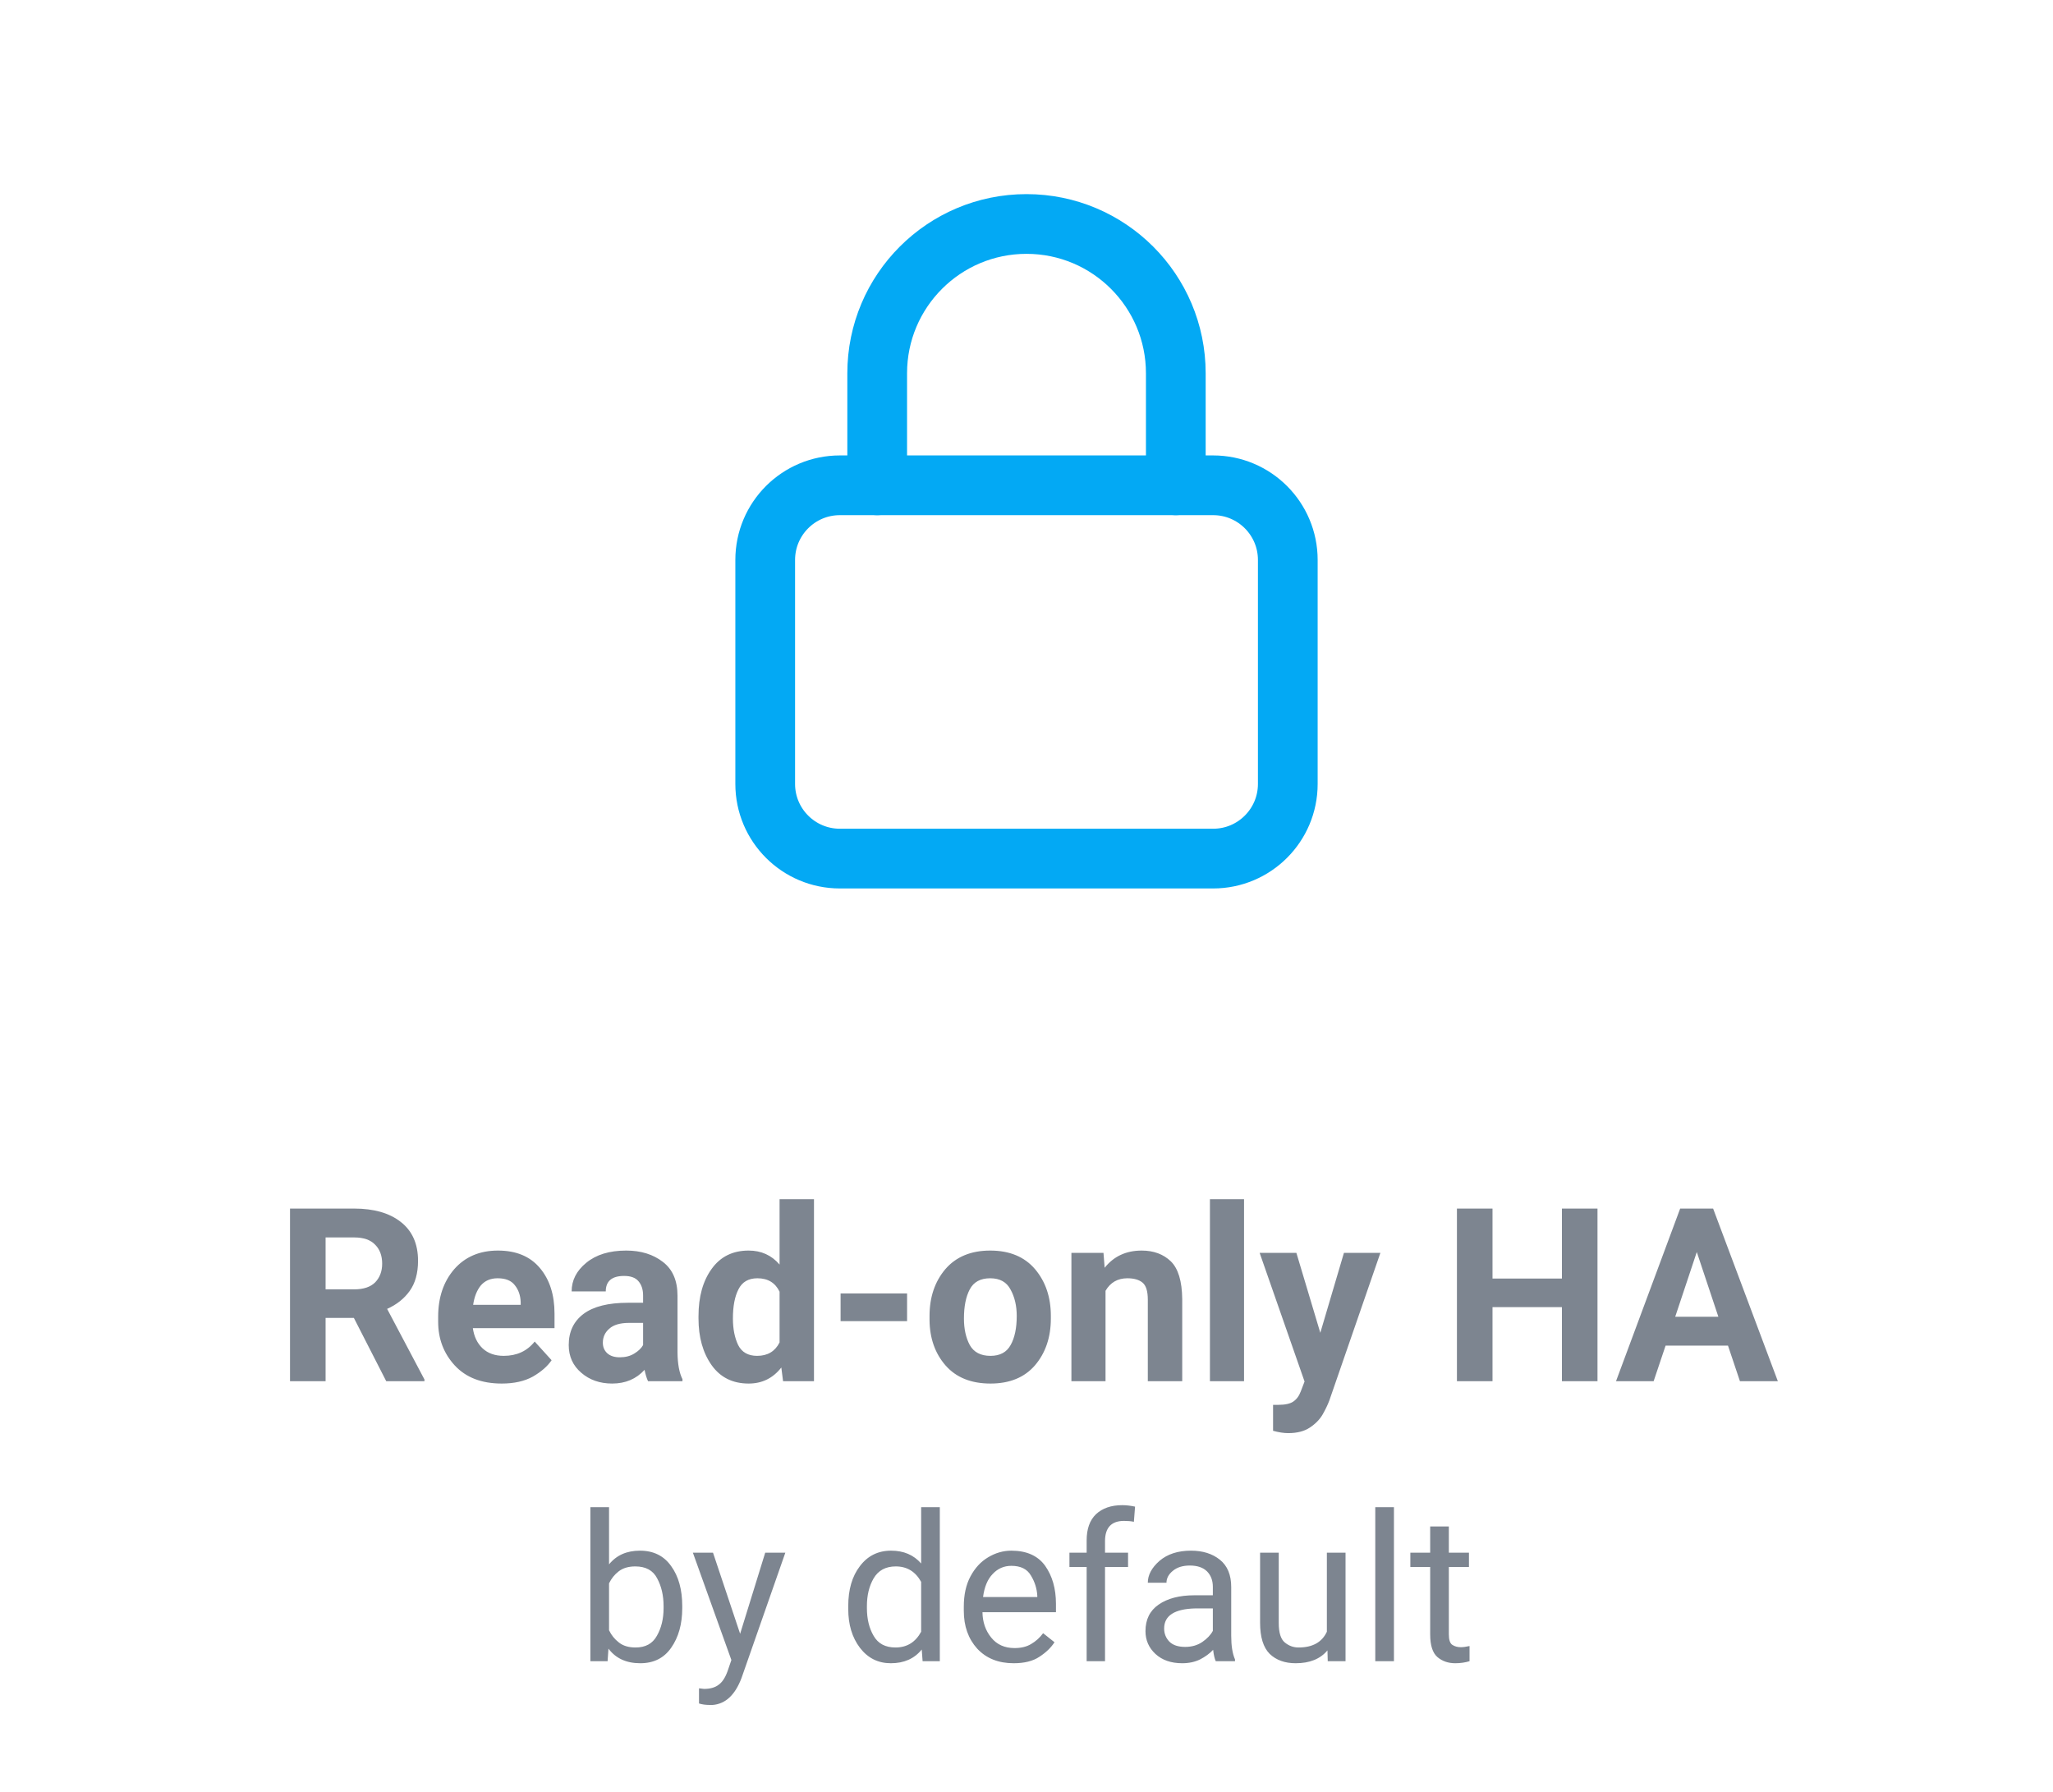
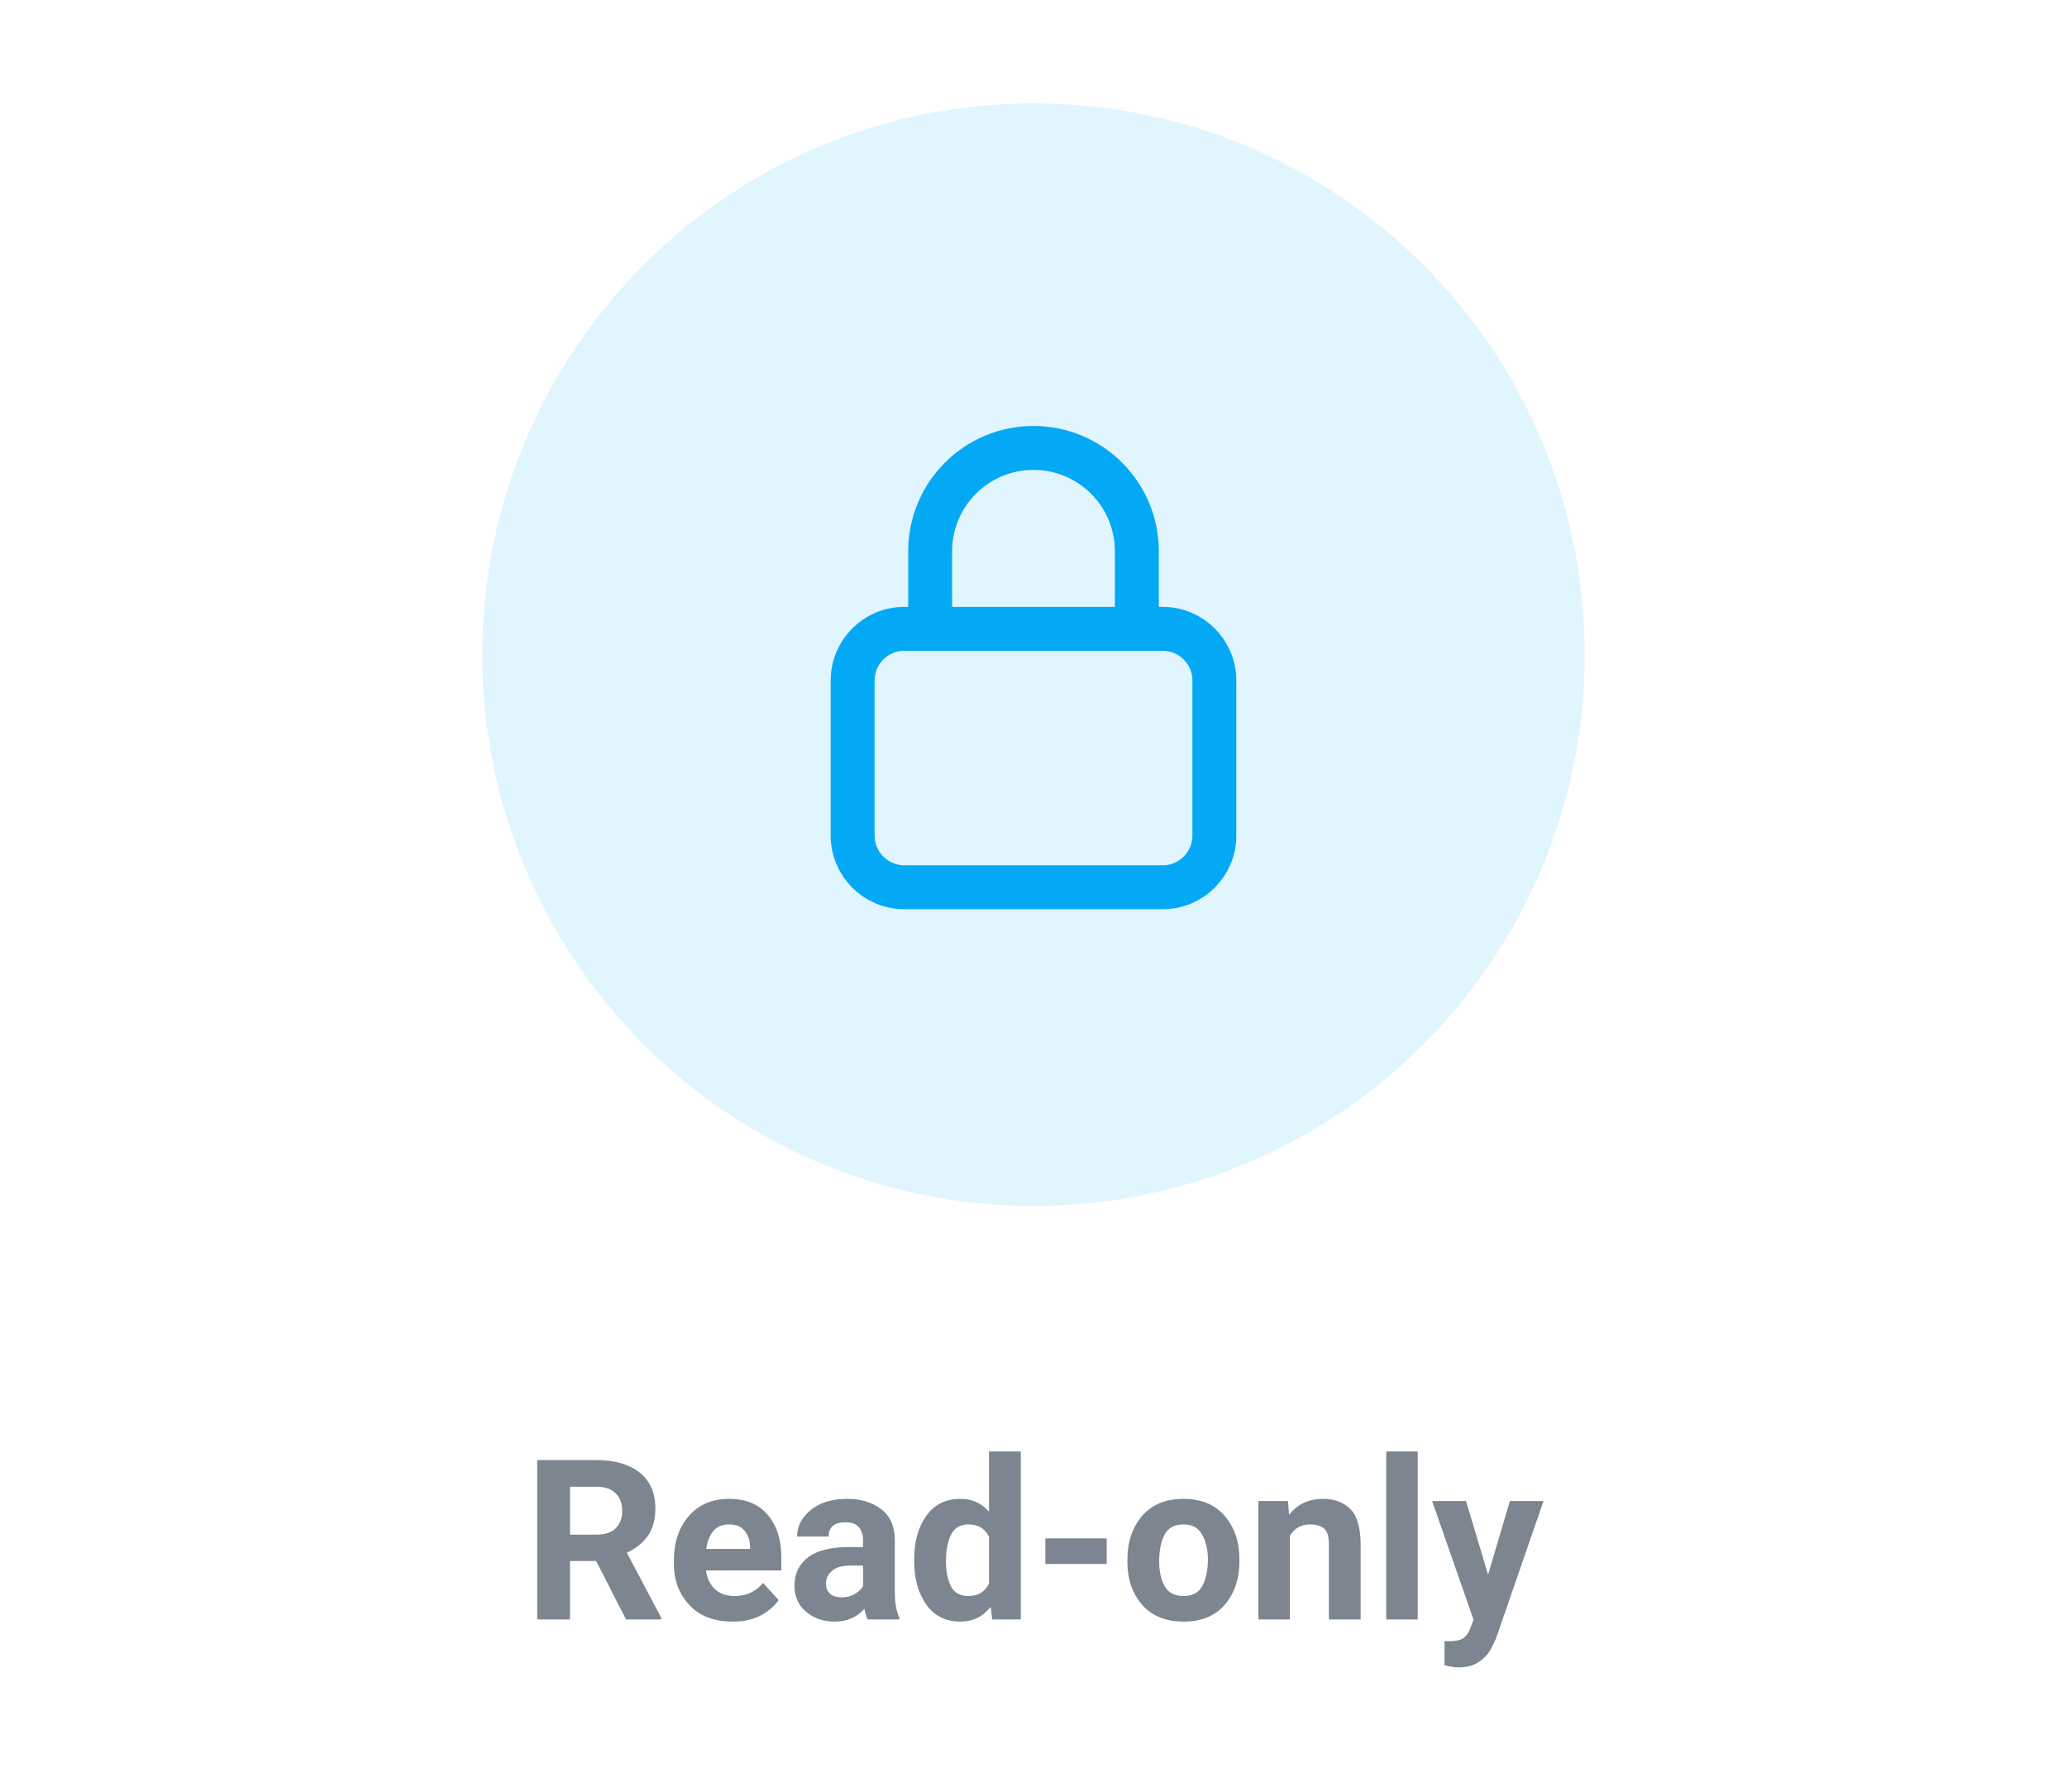
- <svg xmlns="http://www.w3.org/2000/svg" width="110" height="96" viewBox="0 0 110 96" role="img" aria-label="Read-only access to Home Assistant by default: it writes only when you turn on alerts">
-   <g transform="translate(31 4) scale(2)" fill="none" stroke="#03a9f4" stroke-width="1.6" stroke-linecap="round" stroke-linejoin="round">
+ <svg xmlns="http://www.w3.org/2000/svg" width="120" height="104" viewBox="0 0 120 104" role="img" aria-label="Read-only access to Home Assistant: it writes only when you turn on alerts">
+   <circle cx="60" cy="38" r="32" fill="#03a9f4" fill-opacity=".12" />
+   <g transform="translate(42 20) scale(1.5)" fill="none" stroke="#03a9f4" stroke-width="1.7" stroke-linecap="round" stroke-linejoin="round">
    <rect x="5" y="11" width="14" height="10" rx="2" />
    <path d="M8 11V8a4 4 0 0 1 8 0v3" />
  </g>
-   <text x="55" y="74" text-anchor="middle" font-family="Segoe UI, Roboto, Helvetica, Arial, sans-serif" font-size="13" font-weight="600" fill="#7d8590">Read-only HA</text>
-   <text x="55" y="89" text-anchor="middle" font-family="Segoe UI, Roboto, Helvetica, Arial, sans-serif" font-size="11" font-weight="400" fill="#7d8590">by default</text>
+   <text x="60" y="94" text-anchor="middle" font-family="Segoe UI, Roboto, Helvetica, Arial, sans-serif" font-size="13" font-weight="600" fill="#7d8590">Read-only</text>
</svg>
